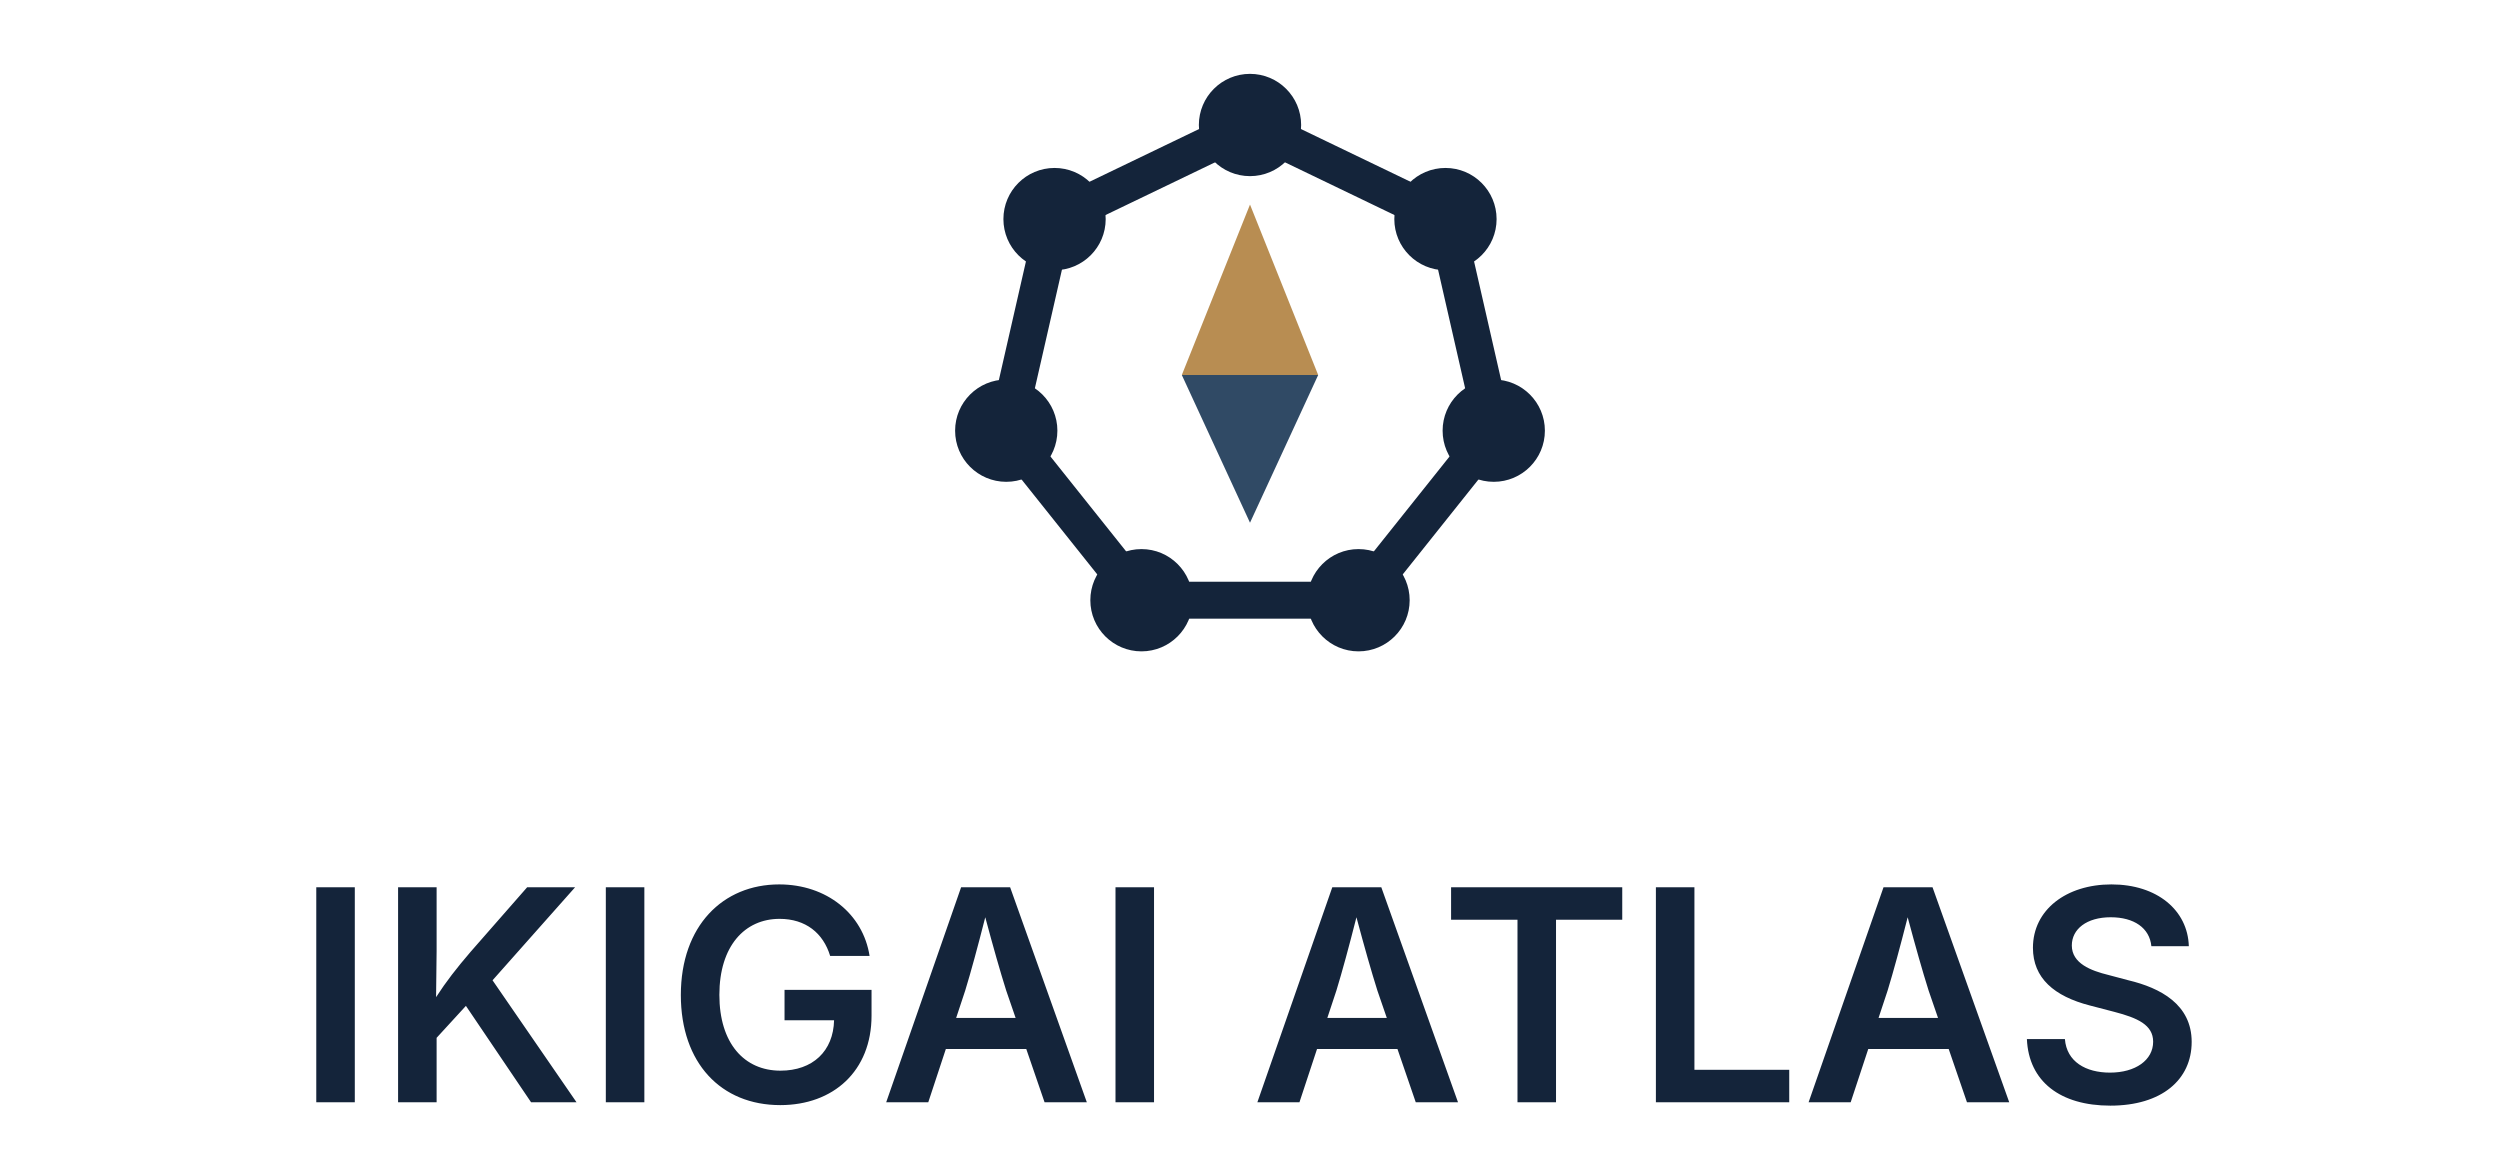
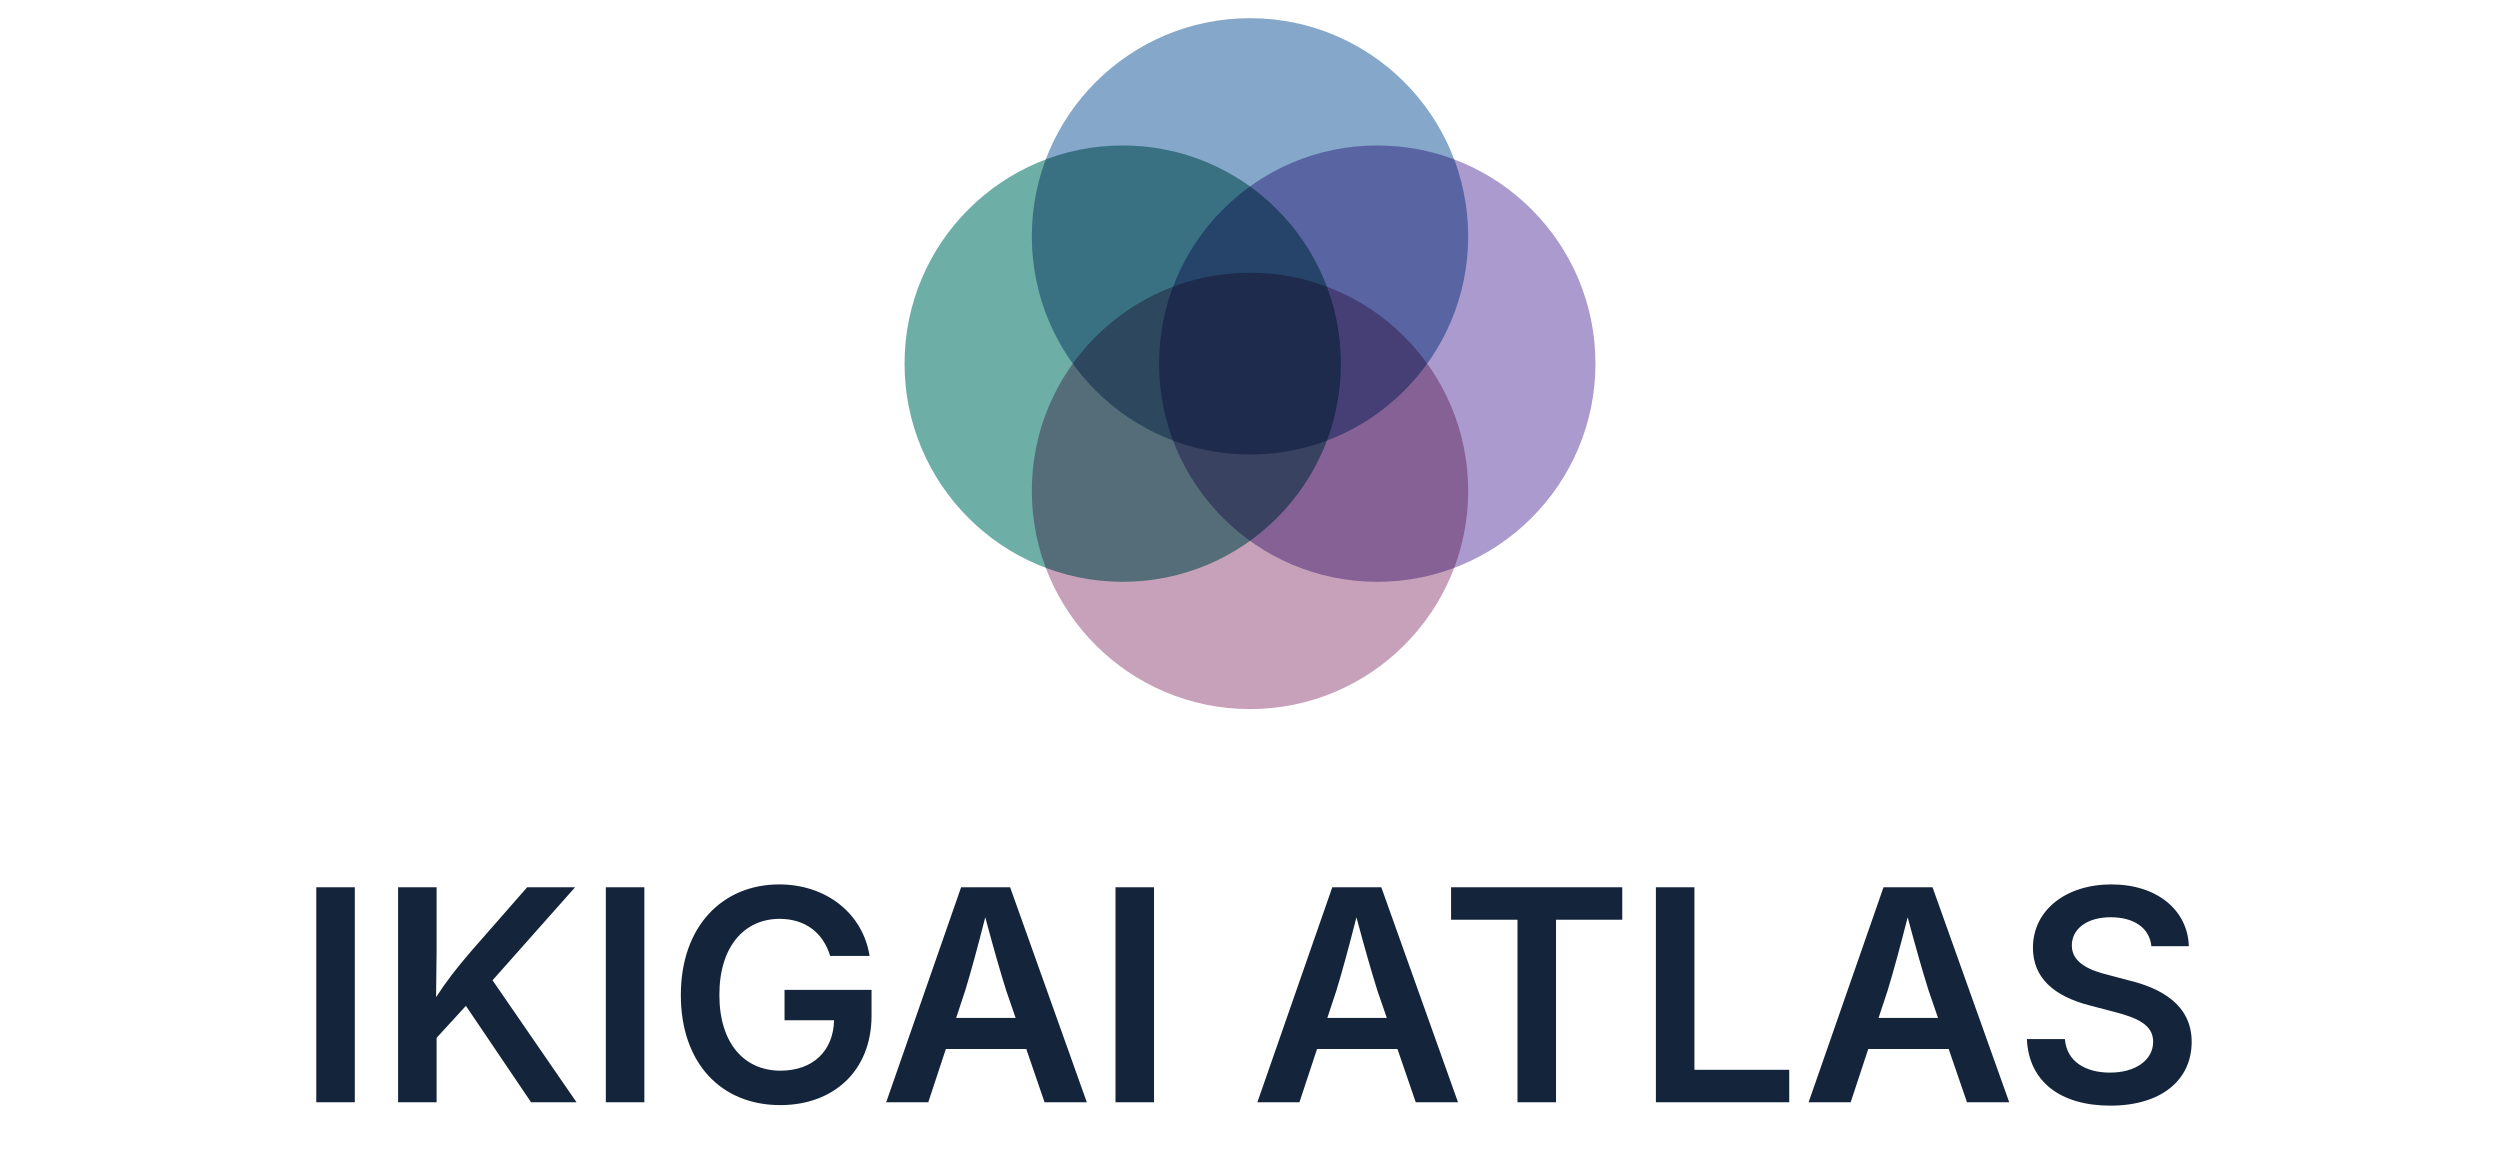
<svg xmlns="http://www.w3.org/2000/svg" viewBox="0 0 220 102" width="220" height="102" role="img" aria-labelledby="ia-title">
  <g transform="translate(78 0)">
-     <polygon points="32,11 49.2,19.28 53.45,37.9 41.55,52.82 22.45,52.82 10.55,37.9 14.8,19.28" fill="none" stroke="#14243A" stroke-width="3.25" stroke-linejoin="round" />
-     <g fill="#14243A">
-       <circle cx="32" cy="11" r="4.5" />
-       <circle cx="49.2" cy="19.28" r="4.5" />
-       <circle cx="53.45" cy="37.9" r="4.5" />
-       <circle cx="41.55" cy="52.82" r="4.5" />
-       <circle cx="22.45" cy="52.82" r="4.5" />
-       <circle cx="10.55" cy="37.9" r="4.5" />
-       <circle cx="14.8" cy="19.28" r="4.5" />
+     <g>
+       <circle cx="32" cy="20.8" r="19.2" fill="#5685B5" opacity="0.72" style="mix-blend-mode:multiply" />
+       <circle cx="20.8" cy="32" r="19.2" fill="#348F84" opacity="0.72" style="mix-blend-mode:multiply" />
+       <circle cx="43.2" cy="32" r="19.2" fill="#8A73BB" opacity="0.72" style="mix-blend-mode:multiply" />
+       <circle cx="32" cy="43.2" r="19.2" fill="#B17D9E" opacity="0.72" style="mix-blend-mode:multiply" />
    </g>
-     <path d="M32 18 38 33H26Z" fill="#B88D52" />
-     <path d="M26 33H38L32 46Z" fill="#304A65" />
  </g>
  <text x="110" y="97" fill="#14243A" font-family="Inter, 'Inter Variable', -apple-system, BlinkMacSystemFont, 'Segoe UI', Helvetica, Arial, sans-serif" font-size="26" font-weight="600" textLength="203" lengthAdjust="spacing" text-anchor="middle">IKIGAI ATLAS</text>
</svg>
